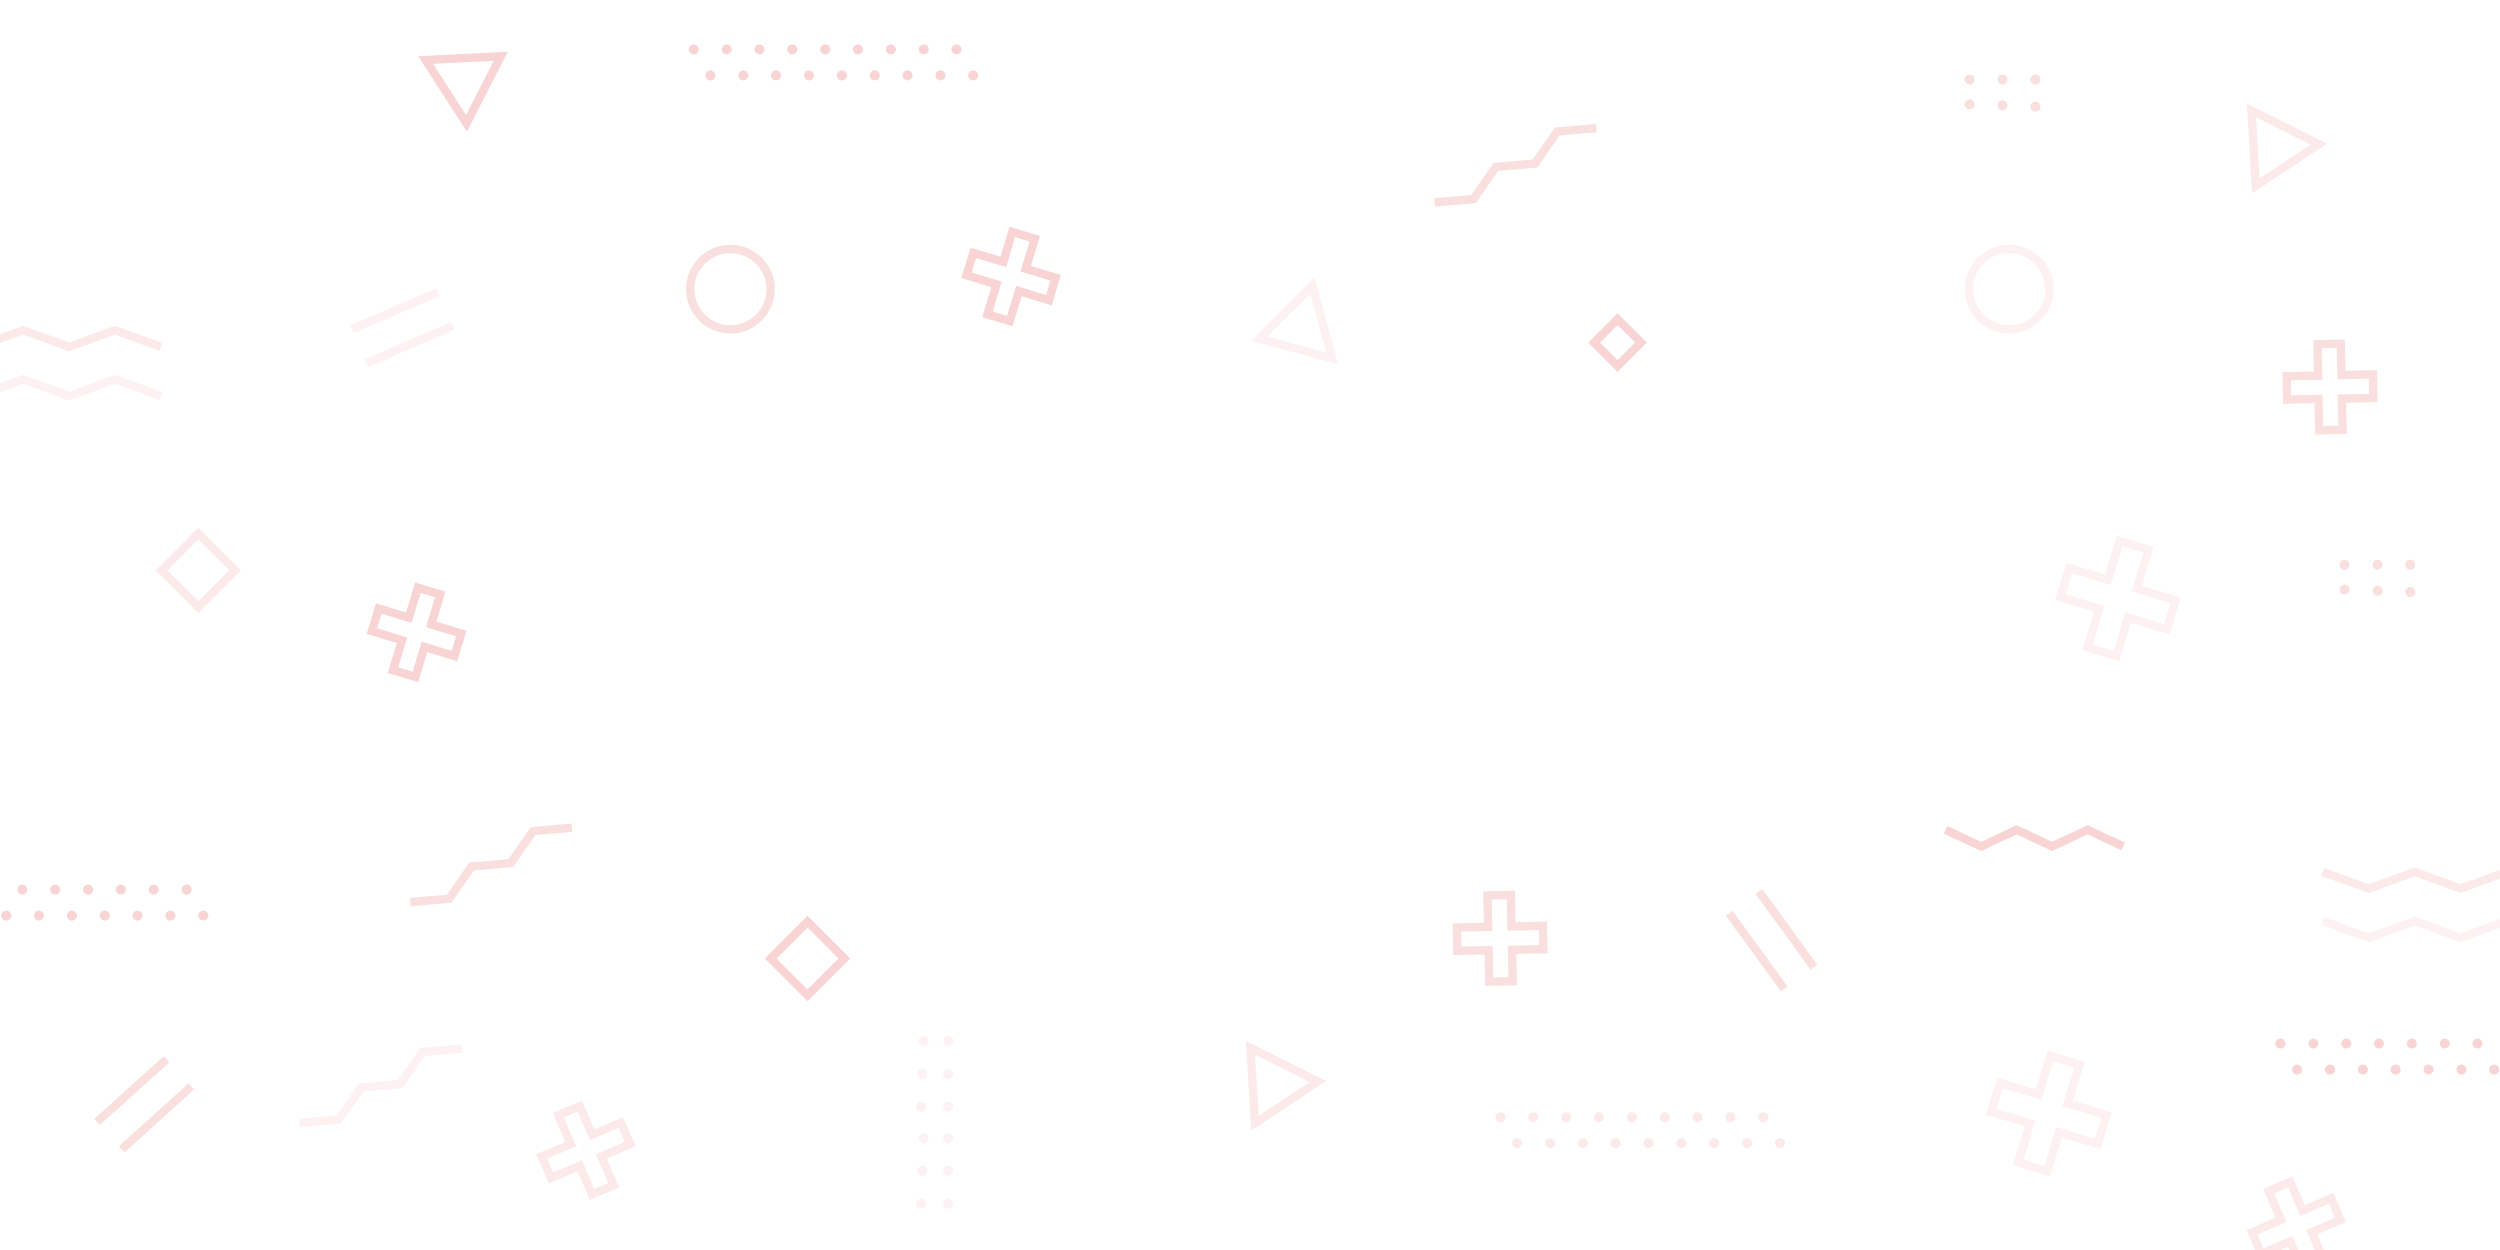
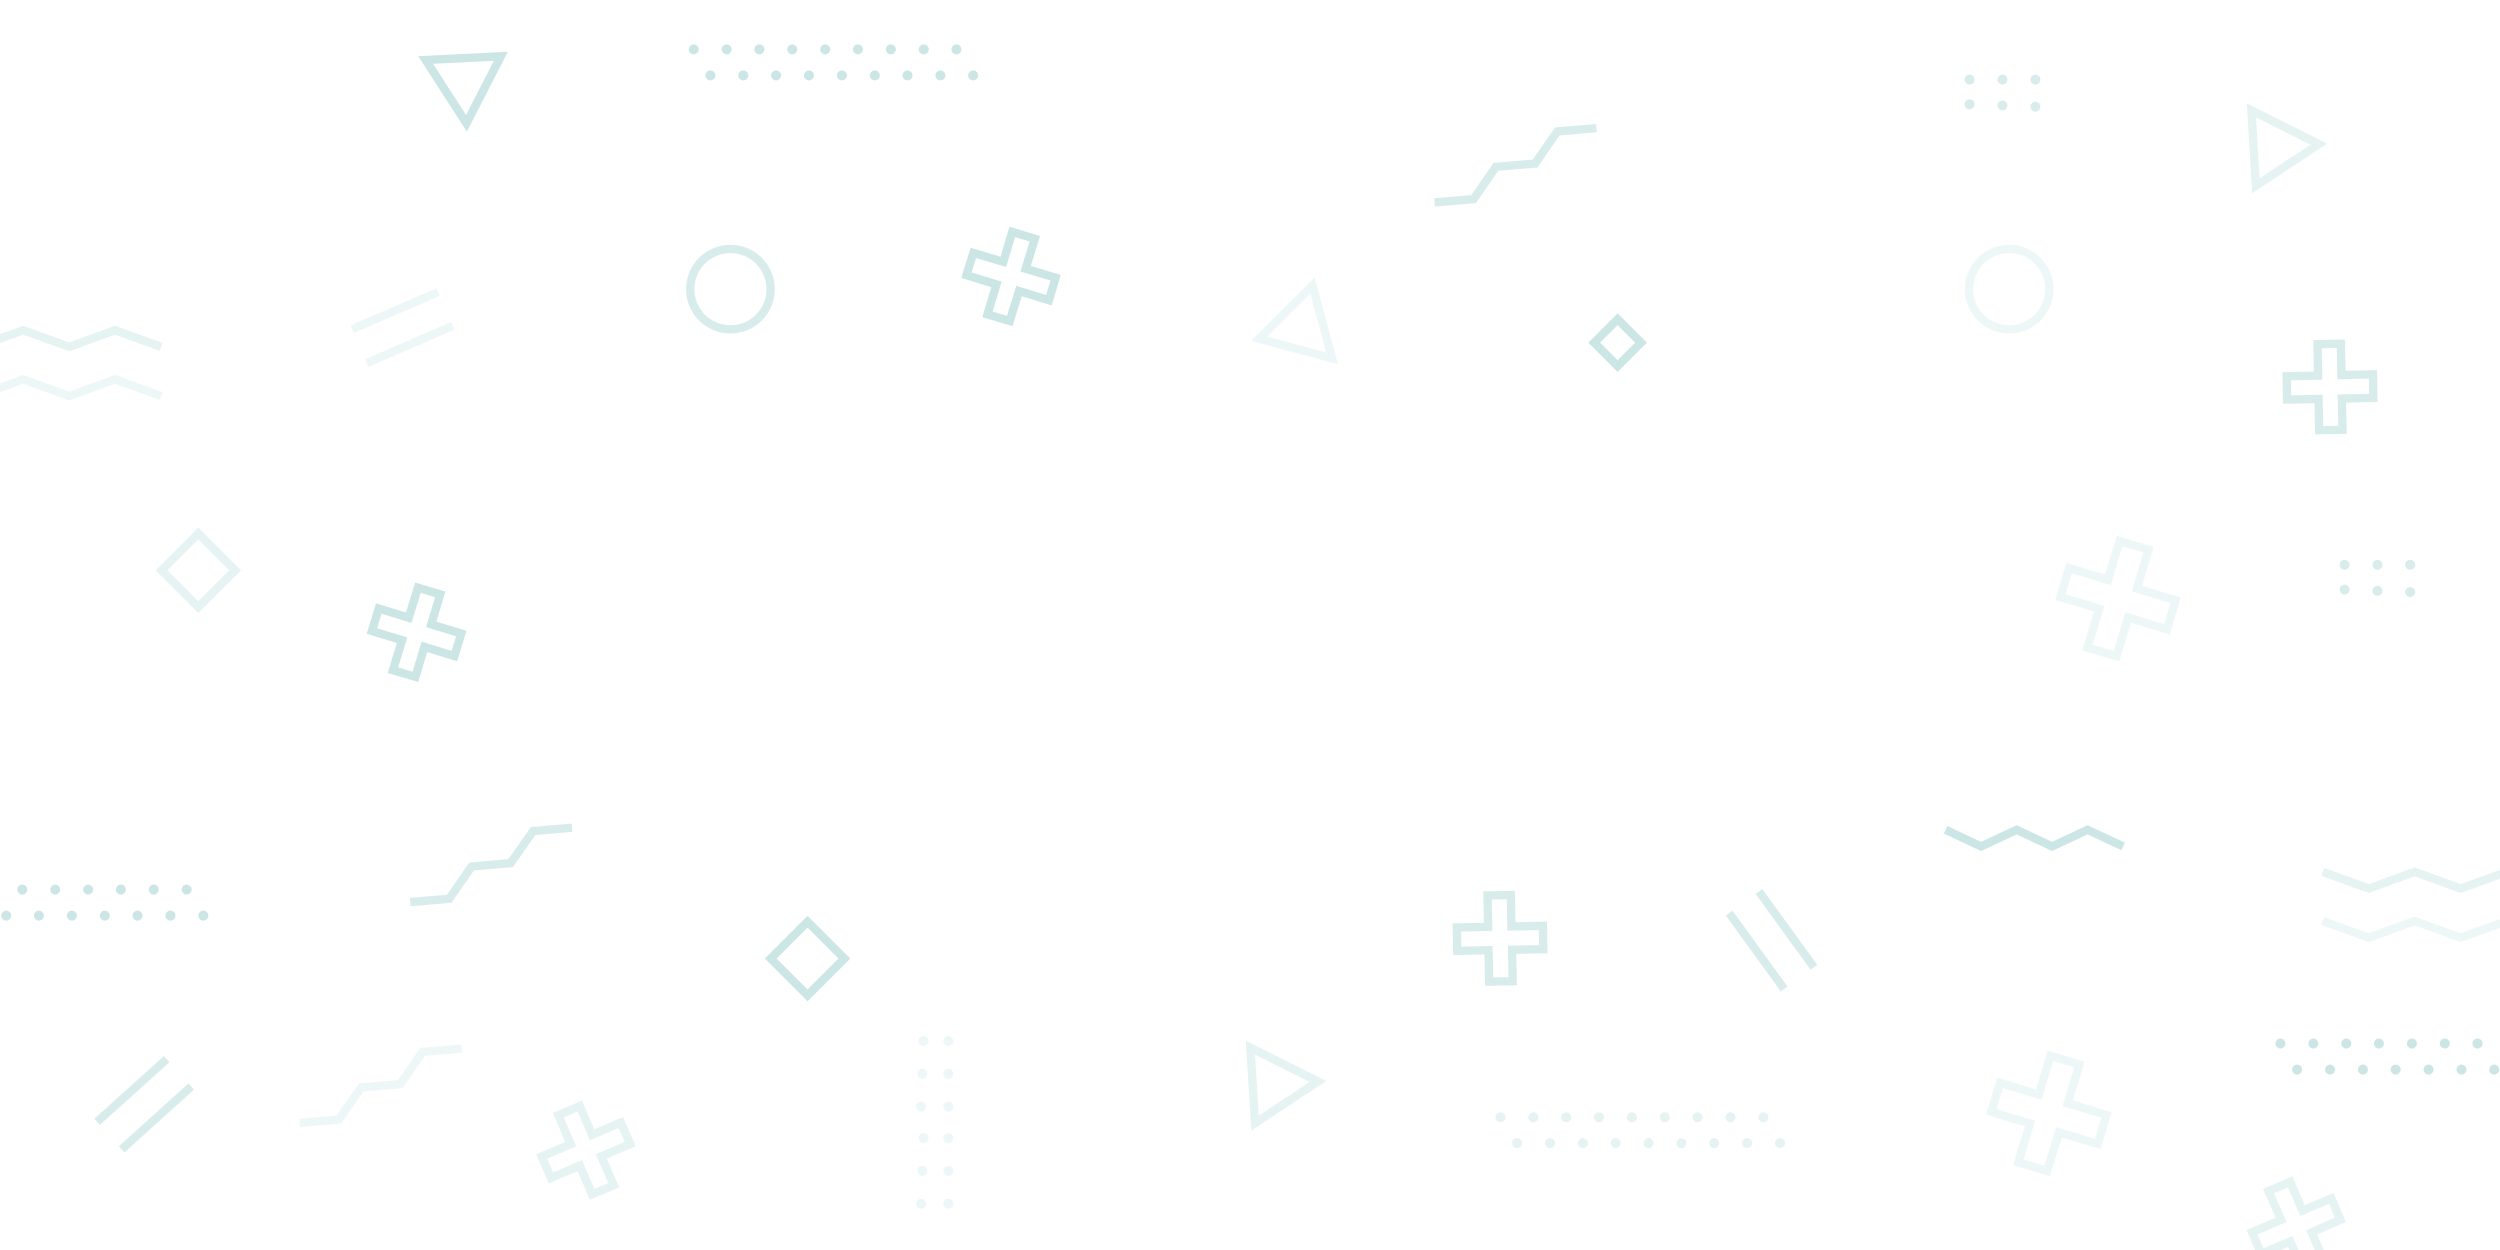
<svg xmlns="http://www.w3.org/2000/svg" enable-background="new 0 0 1200 600" viewBox="0 0 1200 600">
  <clipPath id="a">
    <path d="m0 0h1200v600h-1200z" />
  </clipPath>
  <g clip-path="url(#a)">
-     <path d="m506.7 133.3-14.4-4.3 4.4-14.4-10.8-3.3-4.3 14.4-14.4-4.3-3.3 10.7 14.4 4.4-4.3 14.4 10.7 3.2 4.4-14.4 14.4 4.4z" fill="none" opacity=".2" stroke="#DC2626" stroke-miterlimit="10" stroke-width="4" />
-     <path d="m294.6 568.9-6-13.8 13.9-6-4.5-10.3-13.8 5.9-5.9-13.8-10.3 4.4 5.9 13.9-13.9 5.9 4.5 10.3 13.8-5.9 5.9 13.8z" fill="none" opacity=".1" stroke="#DC2626" stroke-miterlimit="10" stroke-width="4" />
-     <path d="m1124.4 206.3-.3-15 15.1-.3-.2-11.3-15.1.3-.3-15-11.2.2.3 15.1-15.1.3.2 11.2 15.1-.3.3 15z" fill="none" opacity=".15" stroke="#DC2626" stroke-miterlimit="10" stroke-width="4" />
-     <path d="m1011.1 535.2-18.6-5.6 5.6-18.6-13.9-4.2-5.6 18.6-18.6-5.6-4.2 13.9 18.6 5.6-5.6 18.6 13.8 4.2 5.7-18.6 18.6 5.6z" fill="none" opacity=".07" stroke="#DC2626" stroke-miterlimit="10" stroke-width="4" />
-     <path d="m221.4 304.1-14.4-4.4 4.3-14.4-10.7-3.2-4.4 14.4-14.4-4.4-3.3 10.8 14.5 4.4-4.4 14.4 10.8 3.2 4.3-14.4 14.4 4.4z" fill="none" opacity=".2" stroke="#DC2626" stroke-miterlimit="10" stroke-width="4" />
-     <path d="m1115.5 605.3-5.9-13.8 13.8-6-4.4-10.3-13.8 5.9-5.9-13.8-10.4 4.4 6 13.8-13.9 6 4.4 10.3 13.9-5.9 5.9 13.8z" fill="none" opacity=".1" stroke="#DC2626" stroke-miterlimit="10" stroke-width="4" />
-     <path d="m726.1 471-.3-15.1 15-.3-.2-11.2-15.1.3-.3-15.1-11.2.2.3 15.1-15 .3.2 11.2 15-.3.3 15.1z" fill="none" opacity=".15" stroke="#DC2626" stroke-miterlimit="10" stroke-width="4" />
-     <path d="m1044.3 288.2-18.6-5.7 5.6-18.6-13.9-4.2-5.6 18.6-18.6-5.6-4.2 13.9 18.6 5.6-5.6 18.6 13.9 4.2 5.6-18.6 18.6 5.7z" fill="none" opacity=".07" stroke="#DC2626" stroke-miterlimit="10" stroke-width="4" />
-     <circle cx="350.6" cy="138.8" fill="none" opacity=".15" r="19.3" stroke="#DC2626" stroke-miterlimit="10" stroke-width="4" />
-     <circle cx="964.4" cy="138.8" fill="none" opacity=".07" r="19.3" stroke="#DC2626" stroke-miterlimit="10" stroke-width="4" />
-     <path d="m768.5 156.5h15.9v15.9h-15.9z" fill="none" opacity=".2" stroke="#DC2626" stroke-miterlimit="10" stroke-width="4" transform="matrix(.7071 .7071 -.7071 .7071 343.7108 -500.8486)" />
-     <path d="m375.1 447.6h25v25h-25z" fill="none" opacity=".2" stroke="#DC2626" stroke-miterlimit="10" stroke-width="4" transform="matrix(.7071 .7071 -.7071 .7071 438.8774 -139.2991)" />
-     <path d="m82.7 261.2h25v25h-25z" fill="none" opacity=".1" stroke="#DC2626" stroke-miterlimit="10" stroke-width="4" transform="matrix(.7071 .7071 -.7071 .7071 221.4277 12.8935)" />
-     <path d="m639.4 172-9.4-34.9-25.6 25.5z" fill="none" opacity=".07" stroke="#DC2626" stroke-miterlimit="10" stroke-width="4" />
-     <path d="m240.4 27-36.1 1.8 19.6 30.4z" fill="none" opacity=".2" stroke="#DC2626" stroke-miterlimit="10" stroke-width="4" />
-     <path d="m602.4 539.1 30.2-20-32.4-16.2z" fill="none" opacity=".1" stroke="#DC2626" stroke-miterlimit="10" stroke-width="4" />
-     <path d="m1082.8 89.2 30.2-20-32.3-16.2z" fill="none" opacity=".1" stroke="#DC2626" stroke-miterlimit="10" stroke-width="4" />
-     <path d="m844.3 427.9 26.4 36.4" fill="none" opacity=".15" stroke="#DC2626" stroke-miterlimit="10" stroke-width="4" />
-     <path d="m830 438.3 26.4 36.4" fill="none" opacity=".15" stroke="#DC2626" stroke-miterlimit="10" stroke-width="4" />
-     <path d="m91.8 521.5-33.4 30.2" fill="none" opacity=".15" stroke="#DC2626" stroke-miterlimit="10" stroke-width="4" />
-     <path d="m80 508.4-33.4 30.1" fill="none" opacity=".15" stroke="#DC2626" stroke-miterlimit="10" stroke-width="4" />
-     <path d="m169 158 41.3-17.8" fill="none" opacity=".07" stroke="#DC2626" stroke-miterlimit="10" stroke-width="4" />
-     <path d="m176 174.3 41.3-17.9" fill="none" opacity=".07" stroke="#DC2626" stroke-miterlimit="10" stroke-width="4" />
-     <path d="m933.9 398.3 17 8 17.1-8 17 8 17-8 17.1 8" fill="none" opacity=".2" stroke="#DC2626" stroke-miterlimit="10" stroke-width="4" />
-     <path d="m1114.9 442.1 22.1 8 22-8 22.1 8 22.1-8 22 8" fill="none" opacity=".07" stroke="#DC2626" stroke-miterlimit="10" stroke-width="4" />
-     <path d="m1114.9 418.5 22.1 8 22-8 22.1 8 22.1-8 22 8" fill="none" opacity=".1" stroke="#DC2626" stroke-miterlimit="10" stroke-width="4" />
-     <path d="m-33 182.1 22.1 8 22-8 22.1 8 22-8 22.1 8" fill="none" opacity=".07" stroke="#DC2626" stroke-miterlimit="10" stroke-width="4" />
-     <path d="m-33 158.5 22.1 8 22-8 22.1 8 22-8 22.1 8" fill="none" opacity=".1" stroke="#DC2626" stroke-miterlimit="10" stroke-width="4" />
-     <path d="m143.8 539 18.8-1.6 10.7-15.4 18.8-1.6 10.7-15.5 18.8-1.6" fill="none" opacity=".07" stroke="#DC2626" stroke-miterlimit="10" stroke-width="4" />
-     <path d="m688.6 97.1 18.7-1.5 10.7-15.5 18.8-1.6 10.7-15.4 18.8-1.6" fill="none" opacity=".15" stroke="#DC2626" stroke-miterlimit="10" stroke-width="4" />
-     <path d="m196.9 433 18.7-1.6 10.8-15.5 18.7-1.6 10.8-15.4 18.7-1.6" fill="none" opacity=".15" stroke="#DC2626" stroke-miterlimit="10" stroke-width="4" />
-     <g fill="#DC2626">
+     <path d="m506.7 133.3-14.4-4.3 4.4-14.4-10.8-3.3-4.3 14.4-14.4-4.3-3.3 10.7 14.4 4.4-4.3 14.4 10.7 3.2 4.4-14.4 14.4 4.4z" fill="none" opacity=".2" stroke="#008080" stroke-miterlimit="10" stroke-width="4" />
+     <path d="m294.6 568.9-6-13.8 13.9-6-4.5-10.3-13.8 5.9-5.9-13.8-10.3 4.4 5.9 13.9-13.9 5.9 4.5 10.3 13.8-5.9 5.9 13.8z" fill="none" opacity=".1" stroke="#008080" stroke-miterlimit="10" stroke-width="4" />
+     <path d="m1124.4 206.3-.3-15 15.1-.3-.2-11.3-15.1.3-.3-15-11.2.2.3 15.1-15.1.3.2 11.2 15.1-.3.3 15z" fill="none" opacity=".15" stroke="#008080" stroke-miterlimit="10" stroke-width="4" />
+     <path d="m1011.1 535.2-18.6-5.6 5.6-18.6-13.9-4.2-5.6 18.6-18.6-5.6-4.2 13.9 18.6 5.6-5.6 18.6 13.8 4.2 5.7-18.6 18.6 5.6z" fill="none" opacity=".07" stroke="#008080" stroke-miterlimit="10" stroke-width="4" />
+     <path d="m221.4 304.1-14.4-4.4 4.3-14.4-10.7-3.2-4.4 14.4-14.4-4.4-3.3 10.8 14.5 4.4-4.4 14.4 10.8 3.2 4.3-14.4 14.4 4.4z" fill="none" opacity=".2" stroke="#008080" stroke-miterlimit="10" stroke-width="4" />
+     <path d="m1115.5 605.3-5.9-13.8 13.8-6-4.4-10.3-13.8 5.9-5.9-13.8-10.4 4.4 6 13.8-13.9 6 4.4 10.3 13.9-5.9 5.9 13.8z" fill="none" opacity=".1" stroke="#008080" stroke-miterlimit="10" stroke-width="4" />
+     <path d="m726.1 471-.3-15.1 15-.3-.2-11.2-15.1.3-.3-15.1-11.2.2.3 15.1-15 .3.2 11.2 15-.3.3 15.1z" fill="none" opacity=".15" stroke="#008080" stroke-miterlimit="10" stroke-width="4" />
+     <path d="m1044.3 288.2-18.6-5.7 5.6-18.6-13.9-4.2-5.6 18.6-18.6-5.6-4.2 13.9 18.6 5.6-5.6 18.6 13.9 4.2 5.6-18.6 18.6 5.7z" fill="none" opacity=".07" stroke="#008080" stroke-miterlimit="10" stroke-width="4" />
+     <circle cx="350.6" cy="138.8" fill="none" opacity=".15" r="19.3" stroke="#008080" stroke-miterlimit="10" stroke-width="4" />
+     <circle cx="964.4" cy="138.8" fill="none" opacity=".07" r="19.3" stroke="#008080" stroke-miterlimit="10" stroke-width="4" />
+     <path d="m768.5 156.5h15.9v15.9h-15.9z" fill="none" opacity=".2" stroke="#008080" stroke-miterlimit="10" stroke-width="4" transform="matrix(.7071 .7071 -.7071 .7071 343.7108 -500.8486)" />
+     <path d="m375.1 447.6h25v25h-25z" fill="none" opacity=".2" stroke="#008080" stroke-miterlimit="10" stroke-width="4" transform="matrix(.7071 .7071 -.7071 .7071 438.8774 -139.2991)" />
+     <path d="m82.7 261.2h25v25h-25z" fill="none" opacity=".1" stroke="#008080" stroke-miterlimit="10" stroke-width="4" transform="matrix(.7071 .7071 -.7071 .7071 221.4277 12.8935)" />
+     <path d="m639.4 172-9.4-34.9-25.6 25.5z" fill="none" opacity=".07" stroke="#008080" stroke-miterlimit="10" stroke-width="4" />
+     <path d="m240.4 27-36.1 1.8 19.6 30.4z" fill="none" opacity=".2" stroke="#008080" stroke-miterlimit="10" stroke-width="4" />
+     <path d="m602.4 539.1 30.2-20-32.4-16.2z" fill="none" opacity=".1" stroke="#008080" stroke-miterlimit="10" stroke-width="4" />
+     <path d="m1082.8 89.2 30.2-20-32.3-16.2z" fill="none" opacity=".1" stroke="#008080" stroke-miterlimit="10" stroke-width="4" />
+     <path d="m844.3 427.9 26.4 36.4" fill="none" opacity=".15" stroke="#008080" stroke-miterlimit="10" stroke-width="4" />
+     <path d="m830 438.3 26.4 36.4" fill="none" opacity=".15" stroke="#008080" stroke-miterlimit="10" stroke-width="4" />
+     <path d="m91.8 521.5-33.4 30.2" fill="none" opacity=".15" stroke="#008080" stroke-miterlimit="10" stroke-width="4" />
+     <path d="m80 508.4-33.4 30.1" fill="none" opacity=".15" stroke="#008080" stroke-miterlimit="10" stroke-width="4" />
+     <path d="m169 158 41.3-17.8" fill="none" opacity=".07" stroke="#008080" stroke-miterlimit="10" stroke-width="4" />
+     <path d="m176 174.3 41.3-17.9" fill="none" opacity=".07" stroke="#008080" stroke-miterlimit="10" stroke-width="4" />
+     <path d="m933.9 398.3 17 8 17.1-8 17 8 17-8 17.1 8" fill="none" opacity=".2" stroke="#008080" stroke-miterlimit="10" stroke-width="4" />
+     <path d="m1114.9 442.1 22.1 8 22-8 22.1 8 22.1-8 22 8" fill="none" opacity=".07" stroke="#008080" stroke-miterlimit="10" stroke-width="4" />
+     <path d="m1114.9 418.5 22.1 8 22-8 22.1 8 22.1-8 22 8" fill="none" opacity=".1" stroke="#008080" stroke-miterlimit="10" stroke-width="4" />
+     <path d="m-33 182.1 22.1 8 22-8 22.1 8 22-8 22.1 8" fill="none" opacity=".07" stroke="#008080" stroke-miterlimit="10" stroke-width="4" />
+     <path d="m-33 158.5 22.1 8 22-8 22.1 8 22-8 22.1 8" fill="none" opacity=".1" stroke="#008080" stroke-miterlimit="10" stroke-width="4" />
+     <path d="m143.8 539 18.8-1.6 10.7-15.4 18.8-1.6 10.7-15.5 18.8-1.6" fill="none" opacity=".07" stroke="#008080" stroke-miterlimit="10" stroke-width="4" />
+     <path d="m688.6 97.1 18.7-1.5 10.7-15.5 18.8-1.6 10.7-15.4 18.8-1.6" fill="none" opacity=".15" stroke="#008080" stroke-miterlimit="10" stroke-width="4" />
+     <path d="m196.9 433 18.7-1.6 10.8-15.5 18.7-1.6 10.8-15.4 18.7-1.6" fill="none" opacity=".15" stroke="#008080" stroke-miterlimit="10" stroke-width="4" />
+     <g fill="#008080">
      <path d="m335.4 23.7c0 1.3-1.1 2.4-2.4 2.4s-2.4-1.1-2.4-2.4 1.1-2.4 2.4-2.4 2.4 1.1 2.4 2.4z" opacity=".2" />
      <path d="m351.2 23.7c0 1.3-1.1 2.4-2.4 2.4s-2.4-1.1-2.4-2.4 1.1-2.4 2.4-2.4 2.4 1.1 2.4 2.4z" opacity=".2" />
      <path d="m366.9 23.7c0 1.3-1.1 2.4-2.4 2.4s-2.4-1.1-2.4-2.4 1.1-2.4 2.4-2.4c1.4 0 2.4 1.1 2.4 2.4z" opacity=".2" />
      <path d="m382.7 23.7c0 1.3-1.1 2.4-2.4 2.4s-2.4-1.1-2.4-2.4 1.1-2.4 2.4-2.4 2.4 1.1 2.4 2.4z" opacity=".2" />
      <path d="m398.5 23.7c0 1.3-1.1 2.4-2.4 2.4s-2.4-1.1-2.4-2.4 1.1-2.4 2.4-2.4 2.4 1.1 2.4 2.4z" opacity=".2" />
      <path d="m414.2 23.7c0 1.3-1.1 2.4-2.4 2.4s-2.4-1.1-2.4-2.4 1.1-2.4 2.4-2.4c1.4 0 2.4 1.1 2.4 2.4z" opacity=".2" />
      <path d="m430 23.7c0 1.3-1.1 2.4-2.4 2.4s-2.4-1.1-2.4-2.4 1.1-2.4 2.4-2.4 2.4 1.1 2.4 2.4z" opacity=".2" />
      <path d="m445.8 23.7c0 1.3-1.1 2.4-2.4 2.4s-2.4-1.1-2.4-2.4 1.1-2.4 2.4-2.4 2.4 1.1 2.4 2.4z" opacity=".2" />
      <path d="m461.5 23.7c0 1.3-1.1 2.4-2.4 2.4s-2.4-1.1-2.4-2.4 1.1-2.4 2.4-2.4c1.4 0 2.4 1.1 2.4 2.4z" opacity=".2" />
      <circle cx="341" cy="36.2" opacity=".2" r="2.4" />
      <circle cx="356.8" cy="36.2" opacity=".2" r="2.4" />
      <path d="m374.9 36.2c0 1.3-1.1 2.4-2.4 2.4s-2.4-1.1-2.4-2.4 1.1-2.4 2.4-2.4c1.4 0 2.4 1.1 2.4 2.4z" opacity=".2" />
      <path d="m390.7 36.2c0 1.3-1.1 2.4-2.4 2.4s-2.4-1.1-2.4-2.4 1.1-2.4 2.4-2.4 2.4 1.1 2.4 2.4z" opacity=".2" />
      <path d="m406.5 36.2c0 1.3-1.1 2.4-2.4 2.4s-2.4-1.1-2.4-2.4 1.1-2.4 2.4-2.4 2.4 1.1 2.4 2.4z" opacity=".2" />
      <circle cx="419.9" cy="36.2" opacity=".2" r="2.4" />
      <path d="m438 36.2c0 1.3-1.1 2.4-2.4 2.4s-2.4-1.1-2.4-2.4 1.1-2.4 2.4-2.4 2.4 1.1 2.4 2.4z" opacity=".2" />
      <path d="m453.8 36.2c0 1.3-1.1 2.4-2.4 2.4s-2.4-1.1-2.4-2.4 1.1-2.4 2.4-2.4 2.4 1.1 2.4 2.4z" opacity=".2" />
      <path d="m469.5 36.2c0 1.3-1.1 2.4-2.4 2.4s-2.4-1.1-2.4-2.4 1.1-2.4 2.4-2.4c1.4 0 2.4 1.1 2.4 2.4z" opacity=".2" />
      <path d="m-34.2 427c0 1.3-1.1 2.4-2.4 2.4s-2.4-1.1-2.4-2.4 1.1-2.4 2.4-2.4c1.4 0 2.4 1.1 2.4 2.4z" opacity=".2" />
      <path d="m-18.4 427c0 1.3-1.1 2.4-2.4 2.4s-2.4-1.1-2.4-2.4 1.1-2.4 2.4-2.4 2.4 1.1 2.4 2.4z" opacity=".2" />
      <path d="m-2.6 427c0 1.3-1.1 2.4-2.4 2.4s-2.4-1.1-2.4-2.4 1.1-2.4 2.4-2.4 2.4 1.1 2.4 2.4z" opacity=".2" />
      <path d="m13.1 427c0 1.3-1.1 2.4-2.4 2.4s-2.4-1.1-2.4-2.4 1.1-2.4 2.4-2.4c1.4 0 2.4 1.1 2.4 2.4z" opacity=".2" />
      <path d="m28.9 427c0 1.3-1.1 2.4-2.4 2.4s-2.4-1.1-2.4-2.4 1.1-2.4 2.4-2.4 2.4 1.1 2.4 2.4z" opacity=".2" />
      <path d="m44.7 427c0 1.3-1.1 2.4-2.4 2.4s-2.4-1.1-2.4-2.4 1.1-2.4 2.4-2.4 2.4 1.1 2.4 2.4z" opacity=".2" />
      <path d="m60.4 427c0 1.3-1.1 2.4-2.4 2.4s-2.4-1.1-2.4-2.4 1.1-2.4 2.4-2.4c1.4 0 2.4 1.1 2.4 2.4z" opacity=".2" />
      <path d="m76.2 427c0 1.3-1.1 2.4-2.4 2.4s-2.4-1.1-2.4-2.4 1.1-2.4 2.4-2.4 2.4 1.1 2.4 2.4z" opacity=".2" />
      <path d="m92 427c0 1.3-1.1 2.4-2.4 2.4s-2.4-1.1-2.4-2.4 1.1-2.4 2.4-2.4 2.4 1.1 2.4 2.4z" opacity=".2" />
      <path d="m-26.2 439.5c0 1.3-1.1 2.4-2.4 2.4s-2.4-1.1-2.4-2.4 1.1-2.4 2.4-2.4c1.4 0 2.4 1.1 2.4 2.4z" opacity=".2" />
      <path d="m-10.4 439.5c0 1.3-1.1 2.4-2.4 2.4s-2.4-1.1-2.4-2.4 1.1-2.4 2.4-2.4 2.4 1.1 2.4 2.4z" opacity=".2" />
      <path d="m5.4 439.5c0 1.3-1.1 2.4-2.4 2.4s-2.4-1.1-2.4-2.4 1.1-2.4 2.4-2.4 2.4 1.1 2.4 2.4z" opacity=".2" />
      <path d="m21.1 439.5c0 1.3-1.1 2.4-2.4 2.4s-2.4-1.1-2.4-2.4 1.1-2.4 2.4-2.4 2.4 1.1 2.4 2.4z" opacity=".2" />
      <path d="m36.9 439.5c0 1.3-1.1 2.4-2.4 2.4s-2.4-1.1-2.4-2.4 1.1-2.4 2.4-2.4 2.4 1.1 2.4 2.4z" opacity=".2" />
      <path d="m52.7 439.5c0 1.3-1.1 2.4-2.4 2.4s-2.4-1.1-2.4-2.4 1.1-2.4 2.4-2.4 2.4 1.1 2.4 2.4z" opacity=".2" />
      <path d="m68.4 439.5c0 1.3-1.1 2.4-2.4 2.4s-2.4-1.1-2.4-2.4 1.1-2.4 2.4-2.4c1.4 0 2.4 1.1 2.4 2.4z" opacity=".2" />
      <path d="m84.2 439.5c0 1.3-1.1 2.4-2.4 2.4s-2.4-1.1-2.4-2.4 1.1-2.4 2.4-2.4 2.4 1.1 2.4 2.4z" opacity=".2" />
      <path d="m100 439.5c0 1.3-1.1 2.4-2.4 2.4s-2.4-1.1-2.4-2.4 1.1-2.4 2.4-2.4 2.4 1.1 2.4 2.4z" opacity=".2" />
      <path d="m1097 500.9c0 1.3-1.1 2.4-2.4 2.4s-2.4-1.1-2.4-2.4 1.1-2.4 2.4-2.4c1.4 0 2.4 1.1 2.4 2.4z" opacity=".2" />
      <path d="m1112.8 500.9c0 1.3-1.1 2.4-2.4 2.4s-2.4-1.1-2.4-2.4 1.1-2.4 2.4-2.4 2.4 1.1 2.4 2.4z" opacity=".2" />
      <path d="m1128.6 500.9c0 1.3-1.1 2.4-2.4 2.4s-2.4-1.1-2.4-2.4 1.1-2.4 2.4-2.4 2.4 1.1 2.4 2.4z" opacity=".2" />
      <path d="m1144.3 500.9c0 1.3-1.1 2.4-2.4 2.4s-2.4-1.1-2.4-2.4 1.1-2.4 2.4-2.4 2.4 1.1 2.4 2.4z" opacity=".2" />
      <path d="m1160.1 500.9c0 1.3-1.1 2.4-2.4 2.4s-2.4-1.1-2.4-2.4 1.1-2.4 2.4-2.4 2.4 1.1 2.4 2.4z" opacity=".2" />
      <path d="m1175.9 500.9c0 1.3-1.1 2.4-2.4 2.4s-2.4-1.1-2.4-2.4 1.1-2.4 2.4-2.4 2.4 1.1 2.4 2.4z" opacity=".2" />
      <path d="m1191.6 500.9c0 1.3-1.1 2.4-2.4 2.4s-2.4-1.1-2.4-2.4 1.1-2.4 2.4-2.4c1.4 0 2.4 1.1 2.4 2.4z" opacity=".2" />
      <path d="m1207.4 500.9c0 1.3-1.1 2.4-2.4 2.4s-2.4-1.1-2.4-2.4 1.1-2.4 2.4-2.4 2.4 1.1 2.4 2.4z" opacity=".2" />
      <path d="m1223.2 500.9c0 1.3-1.1 2.4-2.4 2.4s-2.4-1.1-2.4-2.4 1.1-2.4 2.4-2.4 2.4 1.1 2.4 2.4z" opacity=".2" />
      <path d="m1105 513.4c0 1.3-1.1 2.4-2.4 2.4s-2.4-1.1-2.4-2.4 1.1-2.4 2.4-2.4 2.4 1.1 2.4 2.4z" opacity=".2" />
      <path d="m1120.8 513.4c0 1.3-1.1 2.4-2.4 2.4s-2.4-1.1-2.4-2.4 1.1-2.4 2.4-2.4 2.4 1.1 2.4 2.4z" opacity=".2" />
      <path d="m1136.6 513.4c0 1.3-1.1 2.4-2.4 2.4s-2.4-1.1-2.4-2.4 1.1-2.4 2.4-2.4 2.4 1.1 2.4 2.4z" opacity=".2" />
      <path d="m1152.3 513.4c0 1.3-1.1 2.4-2.4 2.4s-2.4-1.1-2.4-2.4 1.1-2.4 2.4-2.4c1.4 0 2.4 1.1 2.4 2.4z" opacity=".2" />
      <path d="m1168.1 513.4c0 1.3-1.1 2.4-2.4 2.4s-2.4-1.1-2.4-2.4 1.1-2.4 2.4-2.4 2.4 1.1 2.4 2.4z" opacity=".2" />
      <path d="m1183.9 513.4c0 1.3-1.1 2.4-2.4 2.4s-2.4-1.1-2.4-2.4 1.1-2.4 2.4-2.4 2.4 1.1 2.4 2.4z" opacity=".2" />
      <path d="m1199.6 513.4c0 1.3-1.1 2.4-2.4 2.4s-2.4-1.1-2.4-2.4 1.1-2.4 2.4-2.4 2.4 1.1 2.4 2.4z" opacity=".2" />
      <path d="m1215.4 513.4c0 1.3-1.1 2.4-2.4 2.4s-2.4-1.1-2.4-2.4 1.1-2.4 2.4-2.4 2.4 1.1 2.4 2.4z" opacity=".2" />
      <path d="m1231.2 513.4c0 1.3-1.1 2.4-2.4 2.4s-2.4-1.1-2.4-2.4 1.1-2.4 2.4-2.4 2.4 1.1 2.4 2.4z" opacity=".2" />
      <path d="m722.6 536.3c0 1.3-1.1 2.4-2.4 2.4s-2.4-1.1-2.4-2.4 1.1-2.4 2.4-2.4c1.4 0 2.4 1 2.4 2.4z" opacity=".1" />
      <path d="m738.4 536.3c0 1.3-1.1 2.4-2.4 2.4s-2.4-1.1-2.4-2.4 1.1-2.4 2.4-2.4 2.4 1 2.4 2.4z" opacity=".1" />
      <path d="m754.2 536.3c0 1.3-1.1 2.4-2.4 2.4s-2.4-1.1-2.4-2.4 1.1-2.4 2.4-2.4 2.4 1 2.4 2.4z" opacity=".1" />
      <path d="m769.9 536.3c0 1.3-1.1 2.4-2.4 2.4s-2.4-1.1-2.4-2.4 1.1-2.4 2.4-2.4c1.4 0 2.4 1 2.4 2.4z" opacity=".1" />
      <path d="m785.7 536.3c0 1.3-1.1 2.4-2.4 2.4s-2.4-1.1-2.4-2.4 1.1-2.4 2.4-2.4 2.4 1 2.4 2.4z" opacity=".1" />
      <path d="m801.5 536.3c0 1.3-1.1 2.4-2.4 2.4s-2.4-1.1-2.4-2.4 1.1-2.4 2.4-2.4 2.4 1 2.4 2.4z" opacity=".1" />
      <path d="m817.2 536.3c0 1.3-1.1 2.4-2.4 2.4s-2.4-1.1-2.4-2.4 1.1-2.4 2.4-2.4 2.4 1 2.4 2.4z" opacity=".1" />
      <path d="m833 536.3c0 1.3-1.1 2.4-2.4 2.4s-2.4-1.1-2.4-2.4 1.1-2.4 2.4-2.4c1.4 0 2.4 1 2.4 2.4z" opacity=".1" />
      <path d="m848.8 536.3c0 1.3-1.1 2.4-2.4 2.4s-2.4-1.1-2.4-2.4 1.1-2.4 2.4-2.4 2.4 1 2.4 2.4z" opacity=".1" />
      <path d="m730.6 548.7c0 1.3-1.1 2.4-2.4 2.4s-2.4-1.1-2.4-2.4 1.1-2.4 2.4-2.4c1.4.1 2.4 1.1 2.4 2.4z" opacity=".1" />
      <path d="m746.4 548.7c0 1.3-1.1 2.4-2.4 2.4s-2.4-1.1-2.4-2.4 1.1-2.4 2.4-2.4c1.3.1 2.4 1.1 2.4 2.4z" opacity=".1" />
      <path d="m762.2 548.7c0 1.3-1.1 2.4-2.4 2.4s-2.4-1.1-2.4-2.4 1.1-2.4 2.4-2.4c1.3.1 2.4 1.1 2.4 2.4z" opacity=".1" />
      <path d="m777.9 548.7c0 1.3-1.1 2.4-2.4 2.4s-2.4-1.1-2.4-2.4 1.1-2.4 2.4-2.4c1.4.1 2.4 1.1 2.4 2.4z" opacity=".1" />
      <path d="m793.7 548.7c0 1.3-1.1 2.4-2.4 2.4s-2.4-1.1-2.4-2.4 1.1-2.4 2.4-2.4c1.3.1 2.4 1.1 2.4 2.4z" opacity=".1" />
      <path d="m809.5 548.7c0 1.3-1.1 2.4-2.4 2.4s-2.4-1.1-2.4-2.4 1.1-2.4 2.4-2.4c1.3.1 2.4 1.1 2.4 2.4z" opacity=".1" />
      <path d="m825.2 548.7c0 1.3-1.1 2.4-2.4 2.4s-2.4-1.1-2.4-2.4 1.1-2.4 2.4-2.4c1.4.1 2.4 1.1 2.4 2.4z" opacity=".1" />
      <path d="m841 548.7c0 1.3-1.1 2.4-2.4 2.4s-2.4-1.1-2.4-2.4 1.1-2.4 2.4-2.4c1.3.1 2.4 1.1 2.4 2.4z" opacity=".1" />
      <path d="m856.8 548.7c0 1.3-1.1 2.4-2.4 2.4s-2.4-1.1-2.4-2.4 1.1-2.4 2.4-2.4c1.3.1 2.4 1.1 2.4 2.4z" opacity=".1" />
      <path d="m947.8 38.2c0 1.3-1.1 2.4-2.4 2.4s-2.4-1.1-2.4-2.4 1.1-2.4 2.4-2.4c1.4 0 2.4 1 2.4 2.4z" opacity=".15" />
      <path d="m963.6 38.2c0 1.3-1.1 2.4-2.4 2.4s-2.4-1.1-2.4-2.4 1.1-2.4 2.4-2.4 2.4 1 2.4 2.4z" opacity=".15" />
      <path d="m979.4 38.2c0 1.3-1.1 2.4-2.4 2.4s-2.4-1.1-2.4-2.4 1.1-2.4 2.4-2.4 2.4 1 2.4 2.4z" opacity=".15" />
      <path d="m947.8 50.2c0 1.3-1.2 2.3-2.5 2.3s-2.3-1.2-2.3-2.5 1.2-2.3 2.5-2.3 2.4 1.1 2.3 2.5z" opacity=".15" />
      <path d="m963.6 50.7c0 1.3-1.2 2.3-2.5 2.3s-2.3-1.2-2.3-2.5 1.2-2.3 2.5-2.3c1.3.1 2.3 1.2 2.3 2.5z" opacity=".15" />
      <path d="m979.4 51.3c0 1.3-1.2 2.3-2.5 2.3s-2.3-1.2-2.3-2.5 1.2-2.3 2.5-2.3c1.3.1 2.3 1.2 2.3 2.5z" opacity=".15" />
      <path d="m1127.8 271.1c0 1.3-1.1 2.4-2.4 2.4s-2.4-1.1-2.4-2.4 1.1-2.4 2.4-2.4c1.3.1 2.4 1.1 2.4 2.4z" opacity=".15" />
      <path d="m1143.6 271.1c0 1.3-1.1 2.4-2.4 2.4s-2.4-1.1-2.4-2.4 1.1-2.4 2.4-2.4c1.3.1 2.4 1.1 2.4 2.4z" opacity=".15" />
      <path d="m1159.3 271.1c0 1.3-1.1 2.4-2.4 2.4s-2.4-1.1-2.4-2.4 1.1-2.4 2.4-2.4 2.4 1.1 2.4 2.4z" opacity=".15" />
      <path d="m1127.8 283.1c0 1.3-1.2 2.3-2.5 2.3s-2.3-1.2-2.3-2.5 1.2-2.3 2.5-2.3c1.3.1 2.3 1.2 2.3 2.5z" opacity=".15" />
      <path d="m1143.6 283.7c0 1.3-1.2 2.3-2.5 2.3s-2.3-1.2-2.3-2.5 1.2-2.3 2.5-2.3c1.3.1 2.3 1.2 2.3 2.5z" opacity=".15" />
      <path d="m1159.3 284.3c0 1.3-1.2 2.3-2.5 2.3s-2.3-1.2-2.3-2.5 1.2-2.3 2.5-2.3c1.3.1 2.4 1.2 2.3 2.5z" opacity=".15" />
      <path d="m455.2 548.7c-1.3 0-2.4-1.1-2.4-2.4s1.1-2.4 2.4-2.4 2.4 1.1 2.4 2.4-1.1 2.4-2.4 2.4z" opacity=".07" />
      <path d="m455.2 564.4c-1.3 0-2.4-1.1-2.4-2.4s1.1-2.4 2.4-2.4 2.4 1.1 2.4 2.4c0 1.4-1.1 2.4-2.4 2.4z" opacity=".07" />
      <path d="m455.2 580.2c-1.3 0-2.4-1.1-2.4-2.4s1.1-2.4 2.4-2.4 2.4 1.1 2.4 2.4c0 1.4-1.1 2.4-2.4 2.4z" opacity=".07" />
      <path d="m443.2 548.7c-1.3 0-2.3-1.2-2.3-2.5s1.2-2.3 2.5-2.3 2.3 1.2 2.3 2.5c-.1 1.3-1.2 2.3-2.5 2.3z" opacity=".07" />
      <path d="m442.6 564.4c-1.3 0-2.3-1.2-2.3-2.5s1.2-2.3 2.5-2.3 2.3 1.2 2.3 2.5c-.1 1.4-1.2 2.4-2.5 2.3z" opacity=".07" />
      <path d="m442 580.2c-1.3 0-2.3-1.2-2.3-2.5s1.2-2.3 2.5-2.3 2.3 1.2 2.3 2.5-1.1 2.4-2.5 2.3z" opacity=".07" />
      <path d="m455.2 502.1c-1.3 0-2.4-1.1-2.4-2.4s1.1-2.4 2.4-2.4 2.4 1.1 2.4 2.4-1.1 2.4-2.4 2.4z" opacity=".07" />
      <path d="m455.2 517.9c-1.3 0-2.4-1.1-2.4-2.4s1.1-2.4 2.4-2.4 2.4 1.1 2.4 2.4-1.1 2.4-2.4 2.4z" opacity=".07" />
      <path d="m455.2 533.6c-1.3 0-2.4-1.1-2.4-2.4s1.1-2.4 2.4-2.4 2.4 1.1 2.4 2.4c0 1.4-1.1 2.4-2.4 2.4z" opacity=".07" />
      <path d="m443.2 502.1c-1.3 0-2.3-1.2-2.3-2.5s1.2-2.3 2.5-2.3 2.3 1.2 2.3 2.5c-.1 1.3-1.2 2.3-2.5 2.3z" opacity=".07" />
      <path d="m442.6 517.8c-1.3 0-2.3-1.2-2.3-2.5s1.2-2.3 2.5-2.3 2.3 1.2 2.3 2.5c-.1 1.4-1.2 2.4-2.5 2.3z" opacity=".07" />
      <path d="m442 533.6c-1.3 0-2.3-1.2-2.3-2.5s1.2-2.3 2.5-2.3 2.3 1.2 2.3 2.5-1.1 2.4-2.5 2.3z" opacity=".07" />
    </g>
  </g>
</svg>
